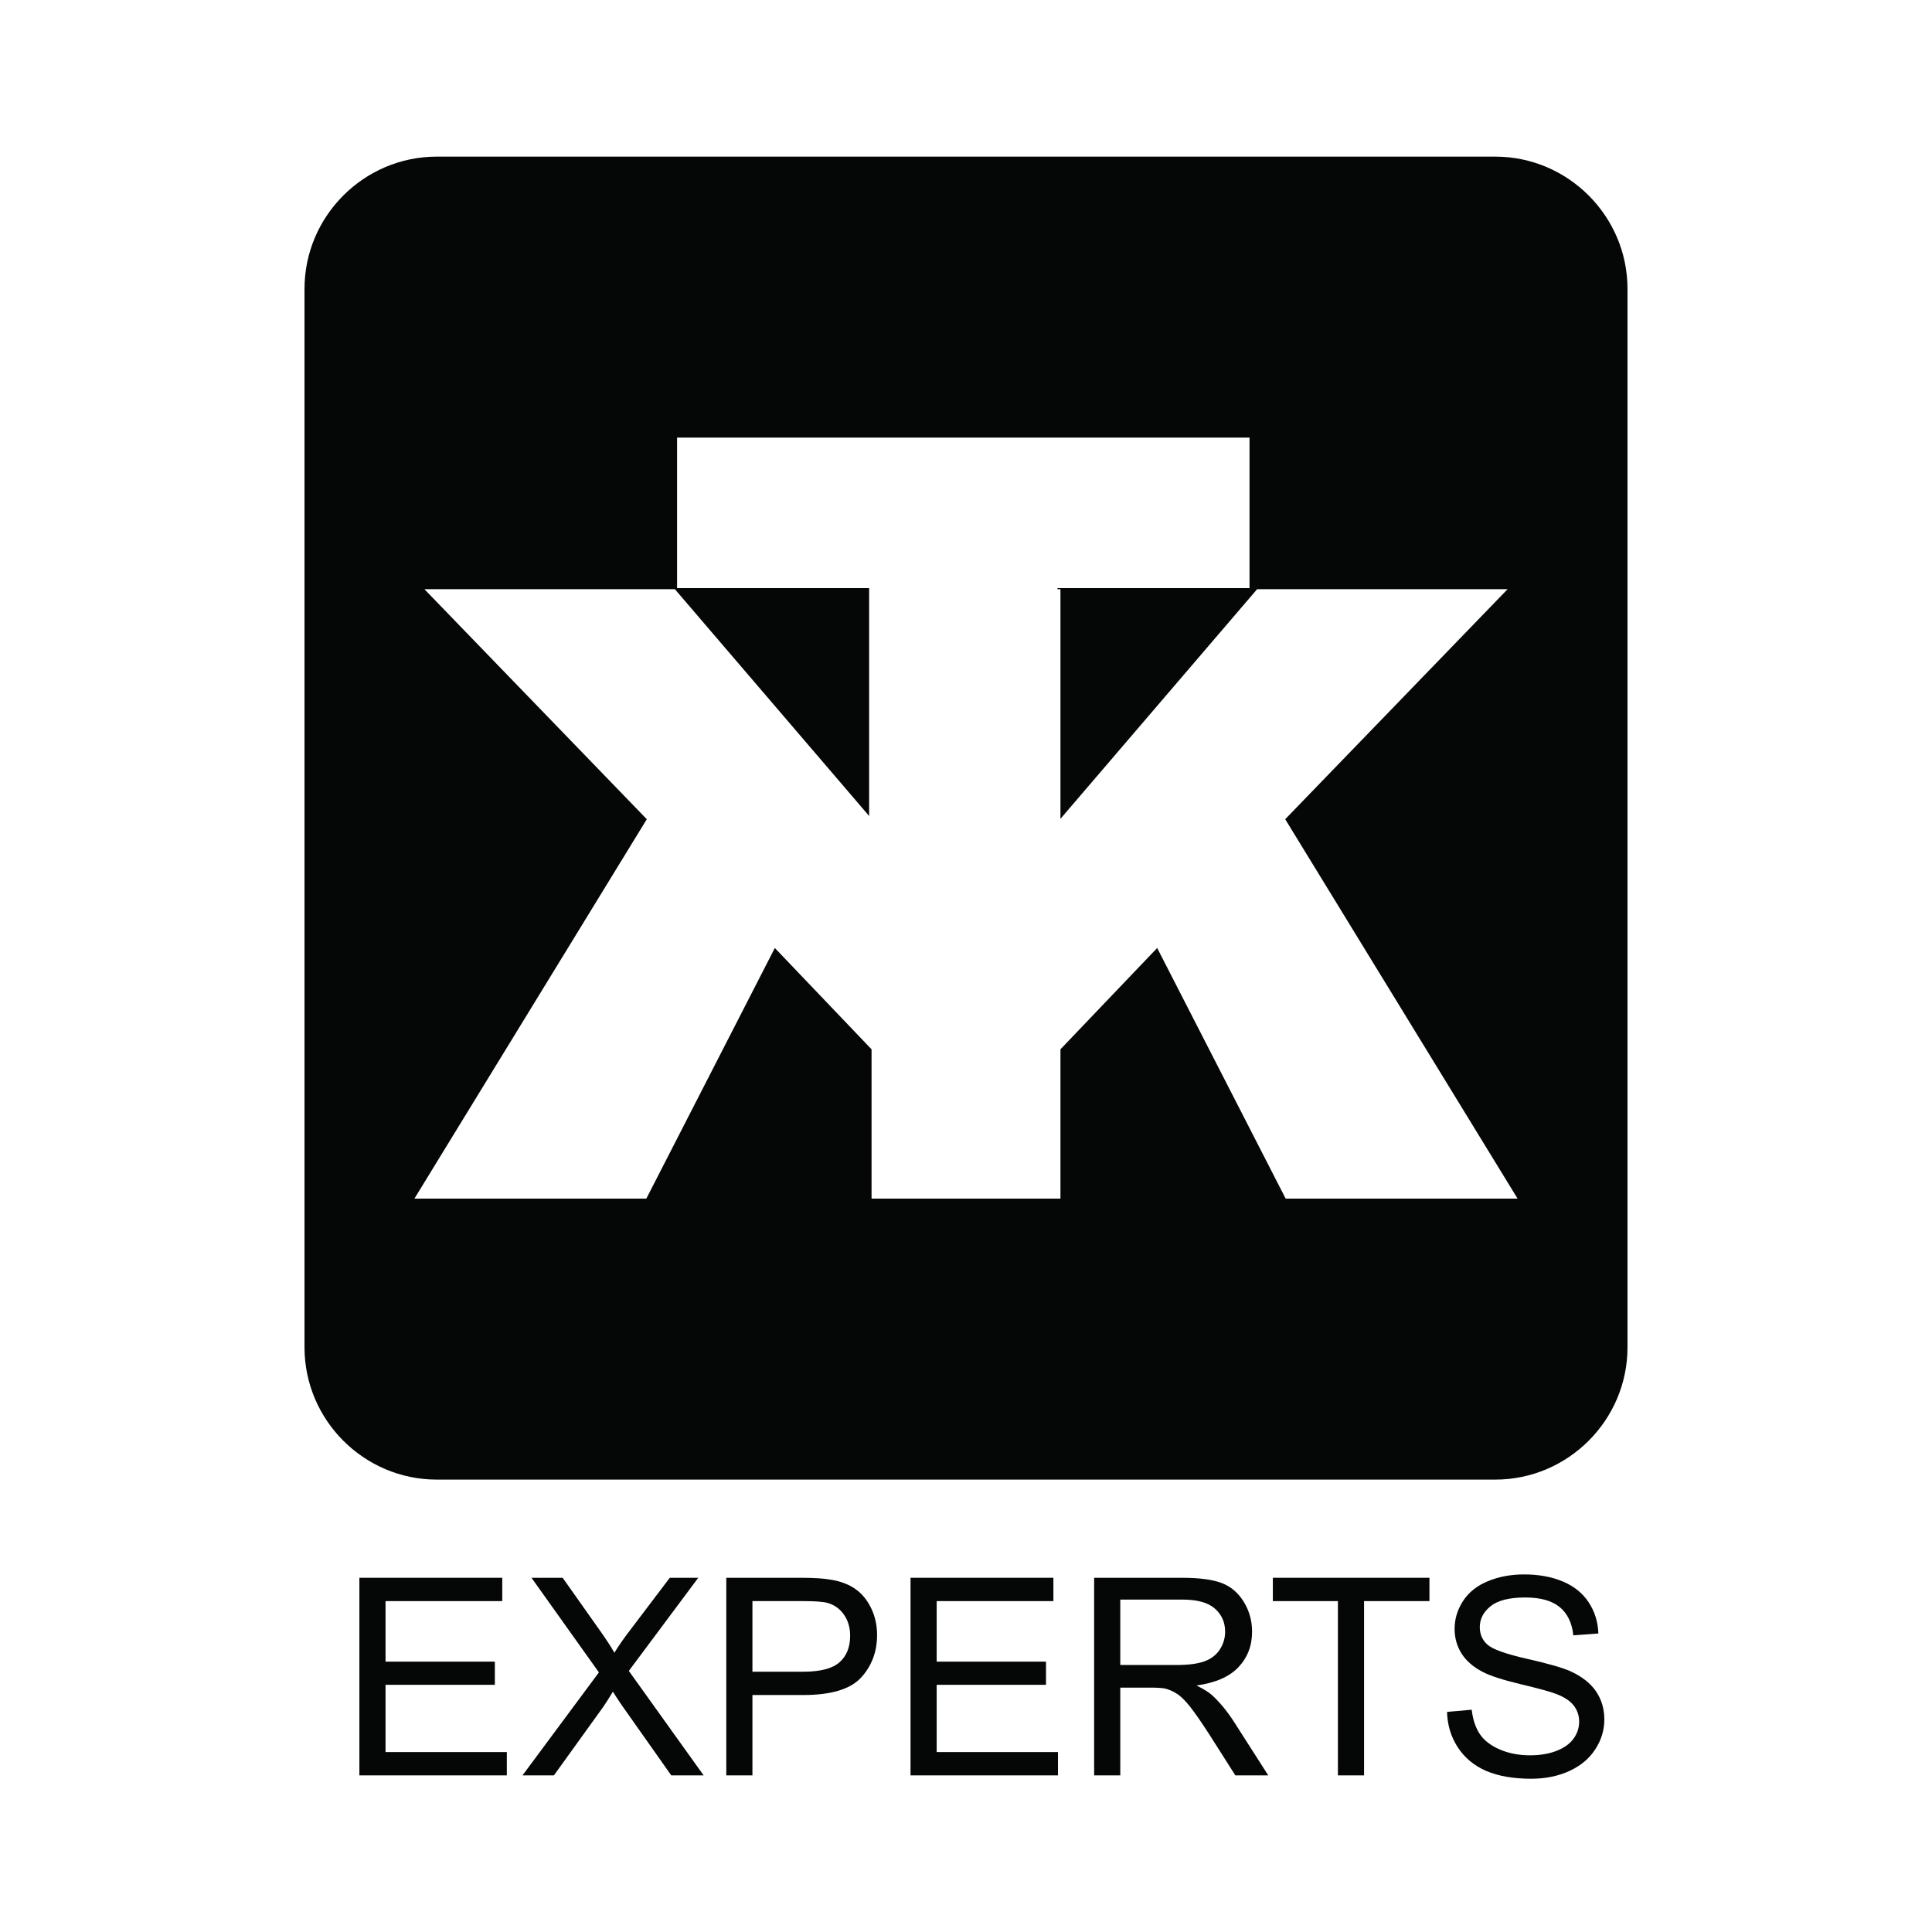
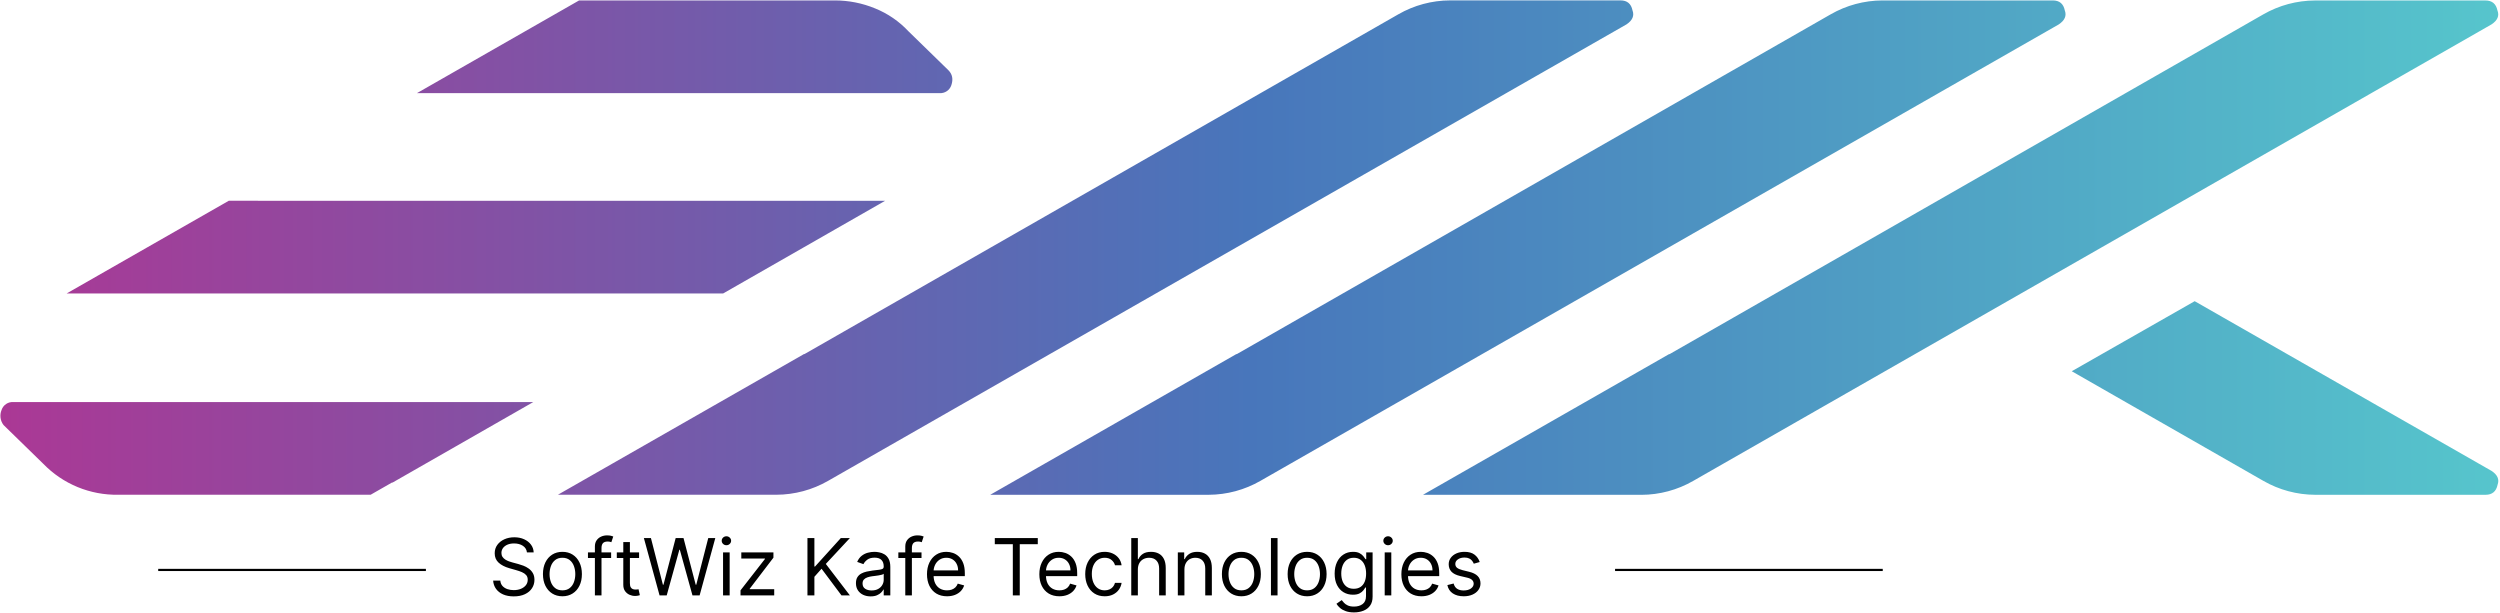
- <svg xmlns="http://www.w3.org/2000/svg" xmlns:xlink="http://www.w3.org/1999/xlink" width="566.929pt" height="566.929pt" viewBox="0 0 566.929 566.929" version="1.1">
+ <svg xmlns="http://www.w3.org/2000/svg" width="1142" height="280" viewBox="0 0 1142 280" fill="none">
+   <path d="M433.22 32.07L415 14.31C410.74 9.751 405.535 6.178 399.75 3.84C393.903 1.426 387.636 0.189 381.31 0.2H264.53L190.47 42.54H429.12C430.307 42.635 431.491 42.327 432.481 41.667C433.472 41.006 434.211 40.032 434.58 38.9C435.494 36.167 435.04 33.89 433.22 32.07ZM104.5 91.71L30.43 134.06H330.32L404.32 91.72L104.5 91.71ZM0.7 187.32C0.242 188.439 0.085 189.658 0.245 190.856C0.404 192.055 0.875 193.19 1.61 194.15L19.82 211.91C24.253 216.468 29.573 220.07 35.452 222.494C41.33 224.917 47.643 226.11 54 226H169.31L179.17 220.36V220.52L243.6 183.66H6.16C4.971 183.567 3.785 183.877 2.794 184.541C1.803 185.205 1.066 186.184 0.7 187.32ZM743 11.13L378.3 219.64C371.098 223.783 362.939 225.975 354.63 226H254.85L367.38 161.67V161.8L638.73 6.55C645.932 2.403 654.09 0.207 662.4 0.18H740.25C743.284 0.18 745.107 1.697 745.72 4.73C746.63 7.18 745.72 9.3 743 11.13ZM940.48 11.13L575.79 219.64C568.586 223.789 560.424 225.988 552.11 226.02H452.34L564.86 161.69V161.82L836.21 6.57C843.415 2.423 851.577 0.227 859.89 0.2H937.74C940.76 0.2 942.58 1.717 943.2 4.75C944.11 7.18 943.2 9.3 940.47 11.13H940.48ZM1138.15 11.13L959.79 113.13L903.72 145.19L773.47 219.67C766.268 223.815 758.11 226.01 749.8 226.04H650L762.53 161.71V161.84L847.66 113.13L903.66 81.07L1033.83 6.59C1041.03 2.443 1049.2 0.247 1057.51 0.22H1135.36C1138.38 0.22 1140.2 1.737 1140.83 4.77C1141.78 7.19 1140.88 9.31 1138.14 11.13H1138.15ZM1140.89 221.47C1140.26 224.497 1138.43 226.013 1135.42 226.02H1057.57C1049.26 225.993 1041.1 223.797 1033.89 219.65L946.38 169.58L1002.53 137.58L1138.15 215.11C1140.88 216.917 1141.79 219.037 1140.88 221.47H1140.89Z" fill="url(#paint0_linear_0_1)" />
+   <path d="M860.04 260.35H737.76" stroke="black" stroke-miterlimit="10" />
+   <path d="M194.55 260.35H72.27" stroke="black" stroke-miterlimit="10" />
+   <path d="M240.708 252.334C240.555 251.038 239.933 250.032 238.842 249.317C237.751 248.601 236.413 248.243 234.828 248.243C233.669 248.243 232.654 248.43 231.785 248.805C230.924 249.18 230.251 249.696 229.765 250.352C229.288 251.008 229.049 251.754 229.049 252.589C229.049 253.288 229.215 253.889 229.548 254.392C229.889 254.886 230.323 255.3 230.852 255.632C231.38 255.956 231.934 256.224 232.514 256.437C233.093 256.642 233.626 256.808 234.112 256.936L236.771 257.652C237.453 257.831 238.211 258.078 239.046 258.393C239.89 258.709 240.696 259.139 241.463 259.684C242.238 260.221 242.877 260.912 243.38 261.755C243.883 262.599 244.135 263.635 244.135 264.862C244.135 266.277 243.764 267.555 243.022 268.697C242.289 269.839 241.215 270.747 239.801 271.42C238.394 272.094 236.686 272.43 234.674 272.43C232.799 272.43 231.176 272.128 229.804 271.523C228.44 270.917 227.366 270.074 226.582 268.991C225.806 267.909 225.367 266.652 225.265 265.22H228.538C228.623 266.209 228.956 267.027 229.535 267.675C230.123 268.314 230.865 268.791 231.759 269.106C232.663 269.413 233.634 269.567 234.674 269.567C235.884 269.567 236.971 269.371 237.934 268.978C238.897 268.578 239.66 268.024 240.223 267.317C240.785 266.601 241.066 265.765 241.066 264.811C241.066 263.942 240.823 263.234 240.338 262.689C239.852 262.143 239.213 261.7 238.42 261.359C237.627 261.018 236.771 260.72 235.85 260.464L232.629 259.544C230.583 258.956 228.964 258.116 227.771 257.025C226.578 255.934 225.981 254.507 225.981 252.743C225.981 251.277 226.377 249.998 227.17 248.907C227.971 247.808 229.045 246.956 230.392 246.351C231.747 245.737 233.259 245.43 234.93 245.43C236.617 245.43 238.117 245.733 239.43 246.338C240.742 246.934 241.782 247.753 242.549 248.792C243.325 249.832 243.734 251.013 243.777 252.334H240.708ZM256.915 272.379C255.143 272.379 253.587 271.957 252.249 271.113C250.92 270.27 249.88 269.089 249.13 267.572C248.388 266.055 248.018 264.282 248.018 262.254C248.018 260.209 248.388 258.423 249.13 256.898C249.88 255.372 250.92 254.187 252.249 253.344C253.587 252.5 255.143 252.078 256.915 252.078C258.688 252.078 260.239 252.5 261.569 253.344C262.907 254.187 263.947 255.372 264.688 256.898C265.438 258.423 265.813 260.209 265.813 262.254C265.813 264.282 265.438 266.055 264.688 267.572C263.947 269.089 262.907 270.27 261.569 271.113C260.239 271.957 258.688 272.379 256.915 272.379ZM256.915 269.669C258.262 269.669 259.37 269.324 260.239 268.633C261.109 267.943 261.752 267.035 262.17 265.91C262.587 264.785 262.796 263.567 262.796 262.254C262.796 260.942 262.587 259.719 262.17 258.585C261.752 257.452 261.109 256.535 260.239 255.836C259.37 255.138 258.262 254.788 256.915 254.788C255.569 254.788 254.461 255.138 253.592 255.836C252.722 256.535 252.079 257.452 251.661 258.585C251.244 259.719 251.035 260.942 251.035 262.254C251.035 263.567 251.244 264.785 251.661 265.91C252.079 267.035 252.722 267.943 253.592 268.633C254.461 269.324 255.569 269.669 256.915 269.669ZM279.163 252.334V254.89H268.578V252.334H279.163ZM271.748 271.97V249.623C271.748 248.498 272.012 247.561 272.541 246.811C273.069 246.061 273.755 245.498 274.599 245.123C275.443 244.748 276.333 244.561 277.271 244.561C278.012 244.561 278.617 244.621 279.086 244.74C279.555 244.859 279.904 244.97 280.134 245.072L279.265 247.68C279.112 247.629 278.899 247.565 278.626 247.488C278.362 247.412 278.012 247.373 277.578 247.373C276.581 247.373 275.86 247.625 275.417 248.128C274.983 248.63 274.765 249.368 274.765 250.339V271.97H271.748ZM291.931 252.334V254.89H281.755V252.334H291.931ZM284.721 247.629H287.738V266.345C287.738 267.197 287.861 267.836 288.109 268.263C288.364 268.68 288.688 268.961 289.08 269.106C289.481 269.243 289.903 269.311 290.346 269.311C290.678 269.311 290.951 269.294 291.164 269.26C291.377 269.217 291.547 269.183 291.675 269.157L292.289 271.868C292.084 271.944 291.799 272.021 291.432 272.098C291.066 272.183 290.601 272.226 290.039 272.226C289.187 272.226 288.351 272.042 287.533 271.676C286.724 271.309 286.05 270.751 285.513 270.001C284.985 269.251 284.721 268.305 284.721 267.163V247.629ZM301.283 271.97L294.123 245.788H297.345L302.817 267.112H303.072L308.646 245.788H312.226L317.8 267.112H318.055L323.527 245.788H326.748L319.589 271.97H316.317L310.538 251.106H310.334L304.555 271.97H301.283ZM330.29 271.97V252.334H333.307V271.97H330.29ZM331.824 249.061C331.236 249.061 330.729 248.861 330.302 248.46C329.885 248.059 329.676 247.578 329.676 247.015C329.676 246.453 329.885 245.971 330.302 245.571C330.729 245.17 331.236 244.97 331.824 244.97C332.412 244.97 332.915 245.17 333.332 245.571C333.758 245.971 333.972 246.453 333.972 247.015C333.972 247.578 333.758 248.059 333.332 248.46C332.915 248.861 332.412 249.061 331.824 249.061ZM338.27 271.97V269.669L349.418 255.351V255.146H338.628V252.334H353.304V254.737L342.463 268.953V269.157H353.662V271.97H338.27ZM368.843 271.97V245.788H372.014V258.777H372.321L384.082 245.788H388.224L377.23 257.601L388.224 271.97H384.389L375.286 259.8L372.014 263.481V271.97H368.843ZM397.697 272.43C396.453 272.43 395.323 272.196 394.309 271.727C393.295 271.25 392.49 270.564 391.893 269.669C391.296 268.765 390.998 267.675 390.998 266.396C390.998 265.271 391.22 264.359 391.663 263.66C392.106 262.953 392.698 262.399 393.44 261.998C394.181 261.598 395 261.3 395.894 261.103C396.798 260.899 397.706 260.737 398.617 260.618C399.811 260.464 400.778 260.349 401.519 260.273C402.269 260.187 402.815 260.047 403.156 259.851C403.505 259.655 403.68 259.314 403.68 258.828V258.726C403.68 257.464 403.335 256.484 402.644 255.785C401.963 255.086 400.927 254.737 399.538 254.737C398.098 254.737 396.968 255.052 396.15 255.683C395.332 256.314 394.757 256.987 394.424 257.703L391.561 256.68C392.072 255.487 392.754 254.558 393.606 253.893C394.467 253.22 395.404 252.751 396.419 252.487C397.441 252.214 398.447 252.078 399.436 252.078C400.066 252.078 400.791 252.155 401.609 252.308C402.436 252.453 403.233 252.755 404 253.216C404.775 253.676 405.419 254.371 405.93 255.3C406.441 256.228 406.697 257.473 406.697 259.032V271.97H403.68V269.311H403.527C403.322 269.737 402.981 270.193 402.504 270.679C402.027 271.165 401.392 271.578 400.599 271.919C399.806 272.26 398.839 272.43 397.697 272.43ZM398.157 269.72C399.35 269.72 400.356 269.486 401.174 269.017C402.001 268.548 402.623 267.943 403.041 267.202C403.467 266.46 403.68 265.68 403.68 264.862V262.101C403.552 262.254 403.271 262.395 402.836 262.523C402.41 262.642 401.916 262.748 401.353 262.842C400.799 262.927 400.258 263.004 399.73 263.072C399.21 263.132 398.788 263.183 398.464 263.226C397.68 263.328 396.947 263.494 396.265 263.724C395.592 263.946 395.046 264.282 394.629 264.734C394.22 265.177 394.015 265.782 394.015 266.55C394.015 267.598 394.403 268.39 395.179 268.927C395.963 269.456 396.956 269.72 398.157 269.72ZM420.948 252.334V254.89H410.363V252.334H420.948ZM413.533 271.97V249.623C413.533 248.498 413.797 247.561 414.326 246.811C414.854 246.061 415.54 245.498 416.384 245.123C417.228 244.748 418.119 244.561 419.056 244.561C419.797 244.561 420.403 244.621 420.871 244.74C421.34 244.859 421.69 244.97 421.92 245.072L421.05 247.68C420.897 247.629 420.684 247.565 420.411 247.488C420.147 247.412 419.797 247.373 419.363 247.373C418.366 247.373 417.646 247.625 417.202 248.128C416.768 248.63 416.55 249.368 416.55 250.339V271.97H413.533ZM432.601 272.379C430.709 272.379 429.077 271.961 427.704 271.126C426.341 270.282 425.288 269.106 424.547 267.598C423.814 266.081 423.447 264.317 423.447 262.305C423.447 260.294 423.814 258.521 424.547 256.987C425.288 255.444 426.32 254.243 427.641 253.382C428.97 252.513 430.521 252.078 432.294 252.078C433.317 252.078 434.327 252.248 435.324 252.589C436.321 252.93 437.229 253.484 438.047 254.251C438.865 255.01 439.517 256.015 440.003 257.268C440.489 258.521 440.731 260.064 440.731 261.896V263.175H425.595V260.567H437.663C437.663 259.459 437.442 258.47 436.998 257.601C436.564 256.731 435.942 256.045 435.132 255.542C434.331 255.04 433.385 254.788 432.294 254.788C431.092 254.788 430.052 255.086 429.175 255.683C428.305 256.271 427.636 257.038 427.168 257.984C426.699 258.93 426.464 259.944 426.464 261.027V262.765C426.464 264.248 426.72 265.505 427.231 266.537C427.751 267.559 428.472 268.339 429.392 268.876C430.312 269.405 431.382 269.669 432.601 269.669C433.393 269.669 434.109 269.558 434.748 269.336C435.396 269.106 435.954 268.765 436.423 268.314C436.892 267.853 437.254 267.282 437.51 266.601L440.425 267.419C440.118 268.407 439.602 269.277 438.878 270.027C438.153 270.768 437.258 271.348 436.193 271.765C435.128 272.175 433.93 272.379 432.601 272.379ZM454.423 248.601V245.788H474.06V248.601H465.827V271.97H462.656V248.601H454.423ZM483.929 272.379C482.037 272.379 480.405 271.961 479.033 271.126C477.669 270.282 476.616 269.106 475.875 267.598C475.142 266.081 474.775 264.317 474.775 262.305C474.775 260.294 475.142 258.521 475.875 256.987C476.616 255.444 477.648 254.243 478.969 253.382C480.298 252.513 481.849 252.078 483.622 252.078C484.645 252.078 485.655 252.248 486.652 252.589C487.649 252.93 488.557 253.484 489.375 254.251C490.193 255.01 490.845 256.015 491.331 257.268C491.817 258.521 492.06 260.064 492.06 261.896V263.175H476.923V260.567H488.991C488.991 259.459 488.77 258.47 488.327 257.601C487.892 256.731 487.27 256.045 486.46 255.542C485.659 255.04 484.713 254.788 483.622 254.788C482.42 254.788 481.381 255.086 480.503 255.683C479.633 256.271 478.964 257.038 478.496 257.984C478.027 258.93 477.793 259.944 477.793 261.027V262.765C477.793 264.248 478.048 265.505 478.56 266.537C479.079 267.559 479.8 268.339 480.72 268.876C481.641 269.405 482.71 269.669 483.929 269.669C484.722 269.669 485.437 269.558 486.077 269.336C486.724 269.106 487.283 268.765 487.751 268.314C488.22 267.853 488.582 267.282 488.838 266.601L491.753 267.419C491.446 268.407 490.93 269.277 490.206 270.027C489.481 270.768 488.587 271.348 487.521 271.765C486.456 272.175 485.258 272.379 483.929 272.379ZM504.626 272.379C502.785 272.379 501.2 271.944 499.871 271.075C498.541 270.206 497.518 269.008 496.802 267.483C496.087 265.957 495.729 264.214 495.729 262.254C495.729 260.26 496.095 258.5 496.828 256.974C497.57 255.44 498.601 254.243 499.922 253.382C501.251 252.513 502.802 252.078 504.575 252.078C505.956 252.078 507.2 252.334 508.308 252.845C509.416 253.356 510.324 254.072 511.031 254.993C511.739 255.913 512.177 256.987 512.348 258.214H509.331C509.101 257.319 508.589 256.527 507.797 255.836C507.013 255.138 505.956 254.788 504.626 254.788C503.45 254.788 502.419 255.095 501.533 255.709C500.655 256.314 499.969 257.17 499.474 258.278C498.989 259.378 498.746 260.669 498.746 262.152C498.746 263.669 498.984 264.99 499.462 266.115C499.947 267.24 500.629 268.113 501.507 268.736C502.393 269.358 503.433 269.669 504.626 269.669C505.41 269.669 506.122 269.532 506.761 269.26C507.4 268.987 507.942 268.595 508.385 268.084C508.828 267.572 509.143 266.959 509.331 266.243H512.348C512.177 267.402 511.756 268.446 511.082 269.375C510.418 270.295 509.535 271.028 508.436 271.574C507.345 272.111 506.075 272.379 504.626 272.379ZM519.775 260.157V271.97H516.758V245.788H519.775V255.402H520.031C520.491 254.388 521.182 253.582 522.102 252.986C523.031 252.38 524.267 252.078 525.81 252.078C527.148 252.078 528.32 252.346 529.325 252.883C530.331 253.412 531.111 254.226 531.665 255.325C532.227 256.416 532.508 257.805 532.508 259.493V271.97H529.491V259.697C529.491 258.138 529.087 256.932 528.277 256.079C527.476 255.219 526.364 254.788 524.94 254.788C523.952 254.788 523.065 254.997 522.281 255.415C521.506 255.832 520.892 256.442 520.44 257.243C519.997 258.044 519.775 259.015 519.775 260.157ZM541.045 260.157V271.97H538.028V252.334H540.943V255.402H541.198C541.659 254.405 542.358 253.603 543.295 252.998C544.233 252.385 545.443 252.078 546.926 252.078C548.255 252.078 549.419 252.351 550.416 252.896C551.413 253.433 552.188 254.251 552.742 255.351C553.296 256.442 553.573 257.822 553.573 259.493V271.97H550.556V259.697C550.556 258.155 550.156 256.953 549.355 256.092C548.554 255.223 547.454 254.788 546.056 254.788C545.093 254.788 544.233 254.997 543.474 255.415C542.724 255.832 542.132 256.442 541.697 257.243C541.262 258.044 541.045 259.015 541.045 260.157ZM567.064 272.379C565.291 272.379 563.736 271.957 562.398 271.113C561.068 270.27 560.028 269.089 559.278 267.572C558.537 266.055 558.166 264.282 558.166 262.254C558.166 260.209 558.537 258.423 559.278 256.898C560.028 255.372 561.068 254.187 562.398 253.344C563.736 252.5 565.291 252.078 567.064 252.078C568.837 252.078 570.388 252.5 571.717 253.344C573.055 254.187 574.095 255.372 574.837 256.898C575.587 258.423 575.962 260.209 575.962 262.254C575.962 264.282 575.587 266.055 574.837 267.572C574.095 269.089 573.055 270.27 571.717 271.113C570.388 271.957 568.837 272.379 567.064 272.379ZM567.064 269.669C568.41 269.669 569.518 269.324 570.388 268.633C571.257 267.943 571.9 267.035 572.318 265.91C572.736 264.785 572.945 263.567 572.945 262.254C572.945 260.942 572.736 259.719 572.318 258.585C571.9 257.452 571.257 256.535 570.388 255.836C569.518 255.138 568.41 254.788 567.064 254.788C565.717 254.788 564.609 255.138 563.74 255.836C562.871 256.535 562.227 257.452 561.81 258.585C561.392 259.719 561.183 260.942 561.183 262.254C561.183 263.567 561.392 264.785 561.81 265.91C562.227 267.035 562.871 267.943 563.74 268.633C564.609 269.324 565.717 269.669 567.064 269.669ZM583.584 245.788V271.97H580.567V245.788H583.584ZM597.087 272.379C595.315 272.379 593.759 271.957 592.421 271.113C591.092 270.27 590.052 269.089 589.302 267.572C588.56 266.055 588.19 264.282 588.19 262.254C588.19 260.209 588.56 258.423 589.302 256.898C590.052 255.372 591.092 254.187 592.421 253.344C593.759 252.5 595.315 252.078 597.087 252.078C598.86 252.078 600.411 252.5 601.741 253.344C603.079 254.187 604.119 255.372 604.86 256.898C605.61 258.423 605.985 260.209 605.985 262.254C605.985 264.282 605.61 266.055 604.86 267.572C604.119 269.089 603.079 270.27 601.741 271.113C600.411 271.957 598.86 272.379 597.087 272.379ZM597.087 269.669C598.434 269.669 599.542 269.324 600.411 268.633C601.28 267.943 601.924 267.035 602.342 265.91C602.759 264.785 602.968 263.567 602.968 262.254C602.968 260.942 602.759 259.719 602.342 258.585C601.924 257.452 601.28 256.535 600.411 255.836C599.542 255.138 598.434 254.788 597.087 254.788C595.741 254.788 594.633 255.138 593.763 255.836C592.894 256.535 592.251 257.452 591.833 258.585C591.415 259.719 591.207 260.942 591.207 262.254C591.207 263.567 591.415 264.785 591.833 265.91C592.251 267.035 592.894 267.943 593.763 268.633C594.633 269.324 595.741 269.669 597.087 269.669ZM618.517 279.743C617.059 279.743 615.806 279.555 614.758 279.18C613.71 278.814 612.836 278.328 612.137 277.723C611.447 277.126 610.897 276.487 610.488 275.805L612.892 274.118C613.164 274.476 613.509 274.885 613.927 275.345C614.345 275.814 614.916 276.219 615.64 276.559C616.373 276.909 617.332 277.084 618.517 277.084C620.102 277.084 621.41 276.7 622.441 275.933C623.473 275.166 623.988 273.964 623.988 272.328V268.339H623.733C623.511 268.697 623.196 269.14 622.786 269.669C622.386 270.189 621.806 270.653 621.048 271.062C620.298 271.463 619.284 271.663 618.005 271.663C616.42 271.663 614.997 271.288 613.735 270.538C612.483 269.788 611.49 268.697 610.757 267.265C610.032 265.834 609.67 264.095 609.67 262.05C609.67 260.038 610.024 258.287 610.731 256.795C611.438 255.295 612.423 254.136 613.684 253.318C614.946 252.491 616.403 252.078 618.056 252.078C619.335 252.078 620.349 252.291 621.099 252.717C621.858 253.135 622.437 253.612 622.838 254.149C623.247 254.677 623.562 255.112 623.784 255.453H624.09V252.334H627.005V272.532C627.005 274.22 626.622 275.592 625.855 276.649C625.096 277.714 624.073 278.494 622.786 278.988C621.508 279.491 620.085 279.743 618.517 279.743ZM618.414 268.953C619.625 268.953 620.647 268.676 621.483 268.122C622.318 267.568 622.953 266.771 623.387 265.731C623.822 264.692 624.039 263.447 624.039 261.998C624.039 260.584 623.826 259.335 623.4 258.253C622.974 257.17 622.343 256.322 621.508 255.709C620.673 255.095 619.642 254.788 618.414 254.788C617.136 254.788 616.071 255.112 615.218 255.76C614.375 256.407 613.74 257.277 613.313 258.368C612.896 259.459 612.687 260.669 612.687 261.998C612.687 263.362 612.9 264.568 613.326 265.616C613.761 266.656 614.4 267.474 615.244 268.071C616.096 268.659 617.153 268.953 618.414 268.953ZM632.528 271.97V252.334H635.545V271.97H632.528ZM634.062 249.061C633.474 249.061 632.967 248.861 632.541 248.46C632.123 248.059 631.914 247.578 631.914 247.015C631.914 246.453 632.123 245.971 632.541 245.571C632.967 245.17 633.474 244.97 634.062 244.97C634.65 244.97 635.153 245.17 635.571 245.571C635.997 245.971 636.21 246.453 636.21 247.015C636.21 247.578 635.997 248.059 635.571 248.46C635.153 248.861 634.65 249.061 634.062 249.061ZM649.304 272.379C647.412 272.379 645.78 271.961 644.408 271.126C643.044 270.282 641.991 269.106 641.25 267.598C640.517 266.081 640.15 264.317 640.15 262.305C640.15 260.294 640.517 258.521 641.25 256.987C641.991 255.444 643.023 254.243 644.344 253.382C645.673 252.513 647.224 252.078 648.997 252.078C650.02 252.078 651.03 252.248 652.027 252.589C653.024 252.93 653.932 253.484 654.75 254.251C655.568 255.01 656.22 256.015 656.706 257.268C657.192 258.521 657.435 260.064 657.435 261.896V263.175H642.298V260.567H654.366C654.366 259.459 654.145 258.47 653.702 257.601C653.267 256.731 652.645 256.045 651.835 255.542C651.034 255.04 650.088 254.788 648.997 254.788C647.795 254.788 646.756 255.086 645.878 255.683C645.008 256.271 644.339 257.038 643.871 257.984C643.402 258.93 643.168 259.944 643.168 261.027V262.765C643.168 264.248 643.423 265.505 643.935 266.537C644.454 267.559 645.175 268.339 646.095 268.876C647.016 269.405 648.085 269.669 649.304 269.669C650.097 269.669 650.812 269.558 651.452 269.336C652.099 269.106 652.658 268.765 653.126 268.314C653.595 267.853 653.957 267.282 654.213 266.601L657.128 267.419C656.821 268.407 656.305 269.277 655.581 270.027C654.856 270.768 653.962 271.348 652.896 271.765C651.831 272.175 650.633 272.379 649.304 272.379ZM675.933 256.731L673.223 257.498C673.052 257.047 672.801 256.608 672.469 256.182C672.145 255.747 671.702 255.389 671.139 255.108C670.577 254.827 669.856 254.686 668.979 254.686C667.777 254.686 666.775 254.963 665.974 255.517C665.182 256.062 664.785 256.757 664.785 257.601C664.785 258.351 665.058 258.943 665.604 259.378C666.149 259.812 667.001 260.175 668.16 260.464L671.075 261.18C672.831 261.606 674.139 262.258 675 263.136C675.861 264.005 676.291 265.126 676.291 266.498C676.291 267.623 675.967 268.629 675.32 269.515C674.68 270.402 673.785 271.101 672.635 271.612C671.484 272.123 670.146 272.379 668.621 272.379C666.618 272.379 664.96 271.944 663.648 271.075C662.335 270.206 661.504 268.936 661.155 267.265L664.018 266.55C664.291 267.606 664.807 268.399 665.565 268.927C666.332 269.456 667.334 269.72 668.57 269.72C669.976 269.72 671.092 269.422 671.919 268.825C672.754 268.22 673.172 267.496 673.172 266.652C673.172 265.97 672.933 265.399 672.456 264.939C671.979 264.47 671.246 264.121 670.257 263.89L666.984 263.123C665.186 262.697 663.865 262.037 663.021 261.142C662.186 260.238 661.768 259.109 661.768 257.754C661.768 256.646 662.079 255.666 662.702 254.814C663.332 253.961 664.189 253.292 665.271 252.807C666.362 252.321 667.598 252.078 668.979 252.078C670.922 252.078 672.447 252.504 673.555 253.356C674.672 254.209 675.464 255.334 675.933 256.731Z" fill="black" />
  <defs>
-     <g>
-       <symbol overflow="visible" id="glyph0-0">
-         <path style="stroke:none;" d="M 10.125 0 L 10.125 -50.625 L 50.625 -50.625 L 50.625 0 Z M 11.391 -1.266 L 49.359 -1.266 L 49.359 -49.359 L 11.391 -49.359 Z M 11.391 -1.266 " />
-       </symbol>
-       <symbol overflow="visible" id="glyph0-1">
-         <path style="stroke:none;" d="M 6.406 0 L 6.406 -57.984 L 48.328 -57.984 L 48.328 -51.141 L 14.078 -51.141 L 14.078 -33.375 L 46.156 -33.375 L 46.156 -26.578 L 14.078 -26.578 L 14.078 -6.844 L 49.672 -6.844 L 49.672 0 Z M 6.406 0 " />
-       </symbol>
-       <symbol overflow="visible" id="glyph0-2">
-         <path style="stroke:none;" d="M 0.359 0 L 22.781 -30.219 L 3 -57.984 L 12.141 -57.984 L 22.656 -43.109 C 24.852 -40.023 26.41 -37.648 27.328 -35.984 C 28.617 -38.098 30.148 -40.301 31.922 -42.594 L 43.578 -57.984 L 51.938 -57.984 L 31.562 -30.656 L 53.516 0 L 44.016 0 L 29.422 -20.688 C 28.609 -21.871 27.762 -23.164 26.891 -24.562 C 25.598 -22.445 24.676 -20.992 24.125 -20.203 L 9.578 0 Z M 0.359 0 " />
-       </symbol>
-       <symbol overflow="visible" id="glyph0-3">
-         <path style="stroke:none;" d="M 6.25 0 L 6.25 -57.984 L 28.125 -57.984 C 31.965 -57.984 34.906 -57.793 36.938 -57.422 C 39.789 -56.953 42.176 -56.051 44.094 -54.719 C 46.02 -53.383 47.566 -51.512 48.734 -49.109 C 49.91 -46.711 50.5 -44.082 50.5 -41.219 C 50.5 -36.281 48.93 -32.102 45.797 -28.688 C 42.66 -25.281 36.992 -23.578 28.797 -23.578 L 13.922 -23.578 L 13.922 0 Z M 13.922 -30.422 L 28.906 -30.422 C 33.863 -30.422 37.383 -31.344 39.469 -33.188 C 41.551 -35.027 42.594 -37.625 42.594 -40.969 C 42.594 -43.395 41.977 -45.473 40.75 -47.203 C 39.531 -48.93 37.914 -50.07 35.906 -50.625 C 34.613 -50.965 32.227 -51.141 28.75 -51.141 L 13.922 -51.141 Z M 13.922 -30.422 " />
-       </symbol>
-       <symbol overflow="visible" id="glyph0-4">
-         <path style="stroke:none;" d="M 6.375 0 L 6.375 -57.984 L 32.078 -57.984 C 37.242 -57.984 41.172 -57.461 43.859 -56.422 C 46.543 -55.379 48.691 -53.539 50.297 -50.906 C 51.91 -48.27 52.719 -45.352 52.719 -42.156 C 52.719 -38.039 51.383 -34.57 48.719 -31.75 C 46.062 -28.938 41.949 -27.145 36.391 -26.375 C 38.418 -25.406 39.961 -24.445 41.016 -23.5 C 43.254 -21.438 45.375 -18.863 47.375 -15.781 L 57.469 0 L 47.812 0 L 40.141 -12.062 C 37.898 -15.539 36.055 -18.203 34.609 -20.047 C 33.16 -21.898 31.855 -23.191 30.703 -23.922 C 29.555 -24.66 28.395 -25.176 27.219 -25.469 C 26.344 -25.652 24.914 -25.75 22.938 -25.75 L 14.047 -25.75 L 14.047 0 Z M 14.047 -32.391 L 30.531 -32.391 C 34.039 -32.391 36.781 -32.75 38.75 -33.469 C 40.727 -34.195 42.234 -35.359 43.266 -36.953 C 44.293 -38.555 44.812 -40.289 44.812 -42.156 C 44.812 -44.902 43.816 -47.16 41.828 -48.922 C 39.836 -50.691 36.691 -51.578 32.391 -51.578 L 14.047 -51.578 Z M 14.047 -32.391 " />
-       </symbol>
-       <symbol overflow="visible" id="glyph0-5">
-         <path style="stroke:none;" d="M 21 0 L 21 -51.141 L 1.906 -51.141 L 1.906 -57.984 L 47.859 -57.984 L 47.859 -51.141 L 28.672 -51.141 L 28.672 0 Z M 21 0 " />
-       </symbol>
-       <symbol overflow="visible" id="glyph0-6">
-         <path style="stroke:none;" d="M 3.641 -18.625 L 10.875 -19.266 C 11.215 -16.359 12.016 -13.973 13.266 -12.109 C 14.512 -10.254 16.457 -8.754 19.094 -7.609 C 21.738 -6.461 24.707 -5.891 28 -5.891 C 30.926 -5.891 33.508 -6.32 35.75 -7.188 C 37.988 -8.059 39.656 -9.254 40.75 -10.766 C 41.852 -12.285 42.406 -13.941 42.406 -15.734 C 42.406 -17.555 41.871 -19.145 40.812 -20.5 C 39.758 -21.863 38.02 -23.004 35.594 -23.922 C 34.039 -24.535 30.598 -25.477 25.266 -26.75 C 19.941 -28.027 16.211 -29.238 14.078 -30.375 C 11.305 -31.82 9.242 -33.617 7.891 -35.766 C 6.535 -37.918 5.859 -40.328 5.859 -42.984 C 5.859 -45.91 6.688 -48.645 8.344 -51.188 C 10.008 -53.738 12.438 -55.672 15.625 -56.984 C 18.809 -58.305 22.359 -58.969 26.266 -58.969 C 30.555 -58.969 34.344 -58.273 37.625 -56.891 C 40.914 -55.504 43.441 -53.465 45.203 -50.781 C 46.973 -48.094 47.922 -45.043 48.047 -41.641 L 40.703 -41.094 C 40.305 -44.758 38.965 -47.523 36.688 -49.391 C 34.406 -51.262 31.035 -52.203 26.578 -52.203 C 21.941 -52.203 18.559 -51.352 16.438 -49.656 C 14.312 -47.957 13.25 -45.902 13.25 -43.5 C 13.25 -41.414 14 -39.699 15.5 -38.359 C 16.977 -37.016 20.832 -35.633 27.062 -34.219 C 33.301 -32.812 37.582 -31.582 39.906 -30.531 C 43.277 -28.977 45.77 -27.008 47.375 -24.625 C 48.988 -22.238 49.797 -19.488 49.797 -16.375 C 49.797 -13.289 48.91 -10.383 47.141 -7.656 C 45.379 -4.926 42.84 -2.801 39.531 -1.281 C 36.219 0.227 32.492 0.984 28.359 0.984 C 23.109 0.984 18.707 0.223 15.156 -1.297 C 11.613 -2.824 8.832 -5.129 6.812 -8.203 C 4.801 -11.273 3.742 -14.75 3.641 -18.625 Z M 3.641 -18.625 " />
-       </symbol>
-     </g>
+     <linearGradient id="paint0_linear_0_1" x1="0.19" y1="113.11" x2="1141.22" y2="113.11" gradientUnits="userSpaceOnUse">
+       <stop stop-color="#AB3895" />
+       <stop offset="0.5" stop-color="#4876BB" />
+       <stop offset="1" stop-color="#56C5CC" />
+     </linearGradient>
  </defs>
-   <g id="surface1">
-     <path style=" stroke:none;fill-rule:nonzero;fill:rgb(1.926%,2.432%,2.533%);fill-opacity:1;" d="M 377.27 351.727 L 339.562 278.18 L 311.18 307.91 L 311.18 351.727 L 255.75 351.727 L 255.75 307.91 L 255.117 307.246 L 255.039 307.246 L 255.039 307.168 L 227.367 278.18 L 189.66 351.727 L 121.605 351.727 L 189.797 240.391 L 124.531 172.887 L 198.031 172.887 L 255.039 239.445 L 255.039 172.566 L 198.68 172.566 L 198.68 128.406 L 366.664 128.406 L 366.664 172.566 L 310.301 172.566 L 310.301 172.887 L 311.18 172.887 L 311.18 240.273 L 368.898 172.887 L 442.398 172.887 L 377.133 240.391 L 445.324 351.727 Z M 438.777 45.961 L 128.152 45.961 C 106.816 45.961 89.355 63.418 89.355 84.754 L 89.355 395.379 C 89.355 416.719 106.816 434.176 128.152 434.176 L 438.777 434.176 C 460.113 434.176 477.574 416.719 477.574 395.379 L 477.574 84.754 C 477.574 63.418 460.113 45.961 438.777 45.961 " />
-     <g style="fill:rgb(1.926%,2.432%,2.533%);fill-opacity:1;">
-       <use xlink:href="#glyph0-1" x="99.053" y="520.97" />
-       <use xlink:href="#glyph0-2" x="152.962" y="520.97" />
-       <use xlink:href="#glyph0-3" x="206.872" y="520.97" />
-       <use xlink:href="#glyph0-1" x="260.782" y="520.97" />
-       <use xlink:href="#glyph0-4" x="314.691" y="520.97" />
-     </g>
-     <g style="fill:rgb(1.926%,2.432%,2.533%);fill-opacity:1;">
-       <use xlink:href="#glyph0-5" x="371.599" y="520.97" />
-       <use xlink:href="#glyph0-6" x="420.983" y="520.97" />
-     </g>
-   </g>
</svg>
